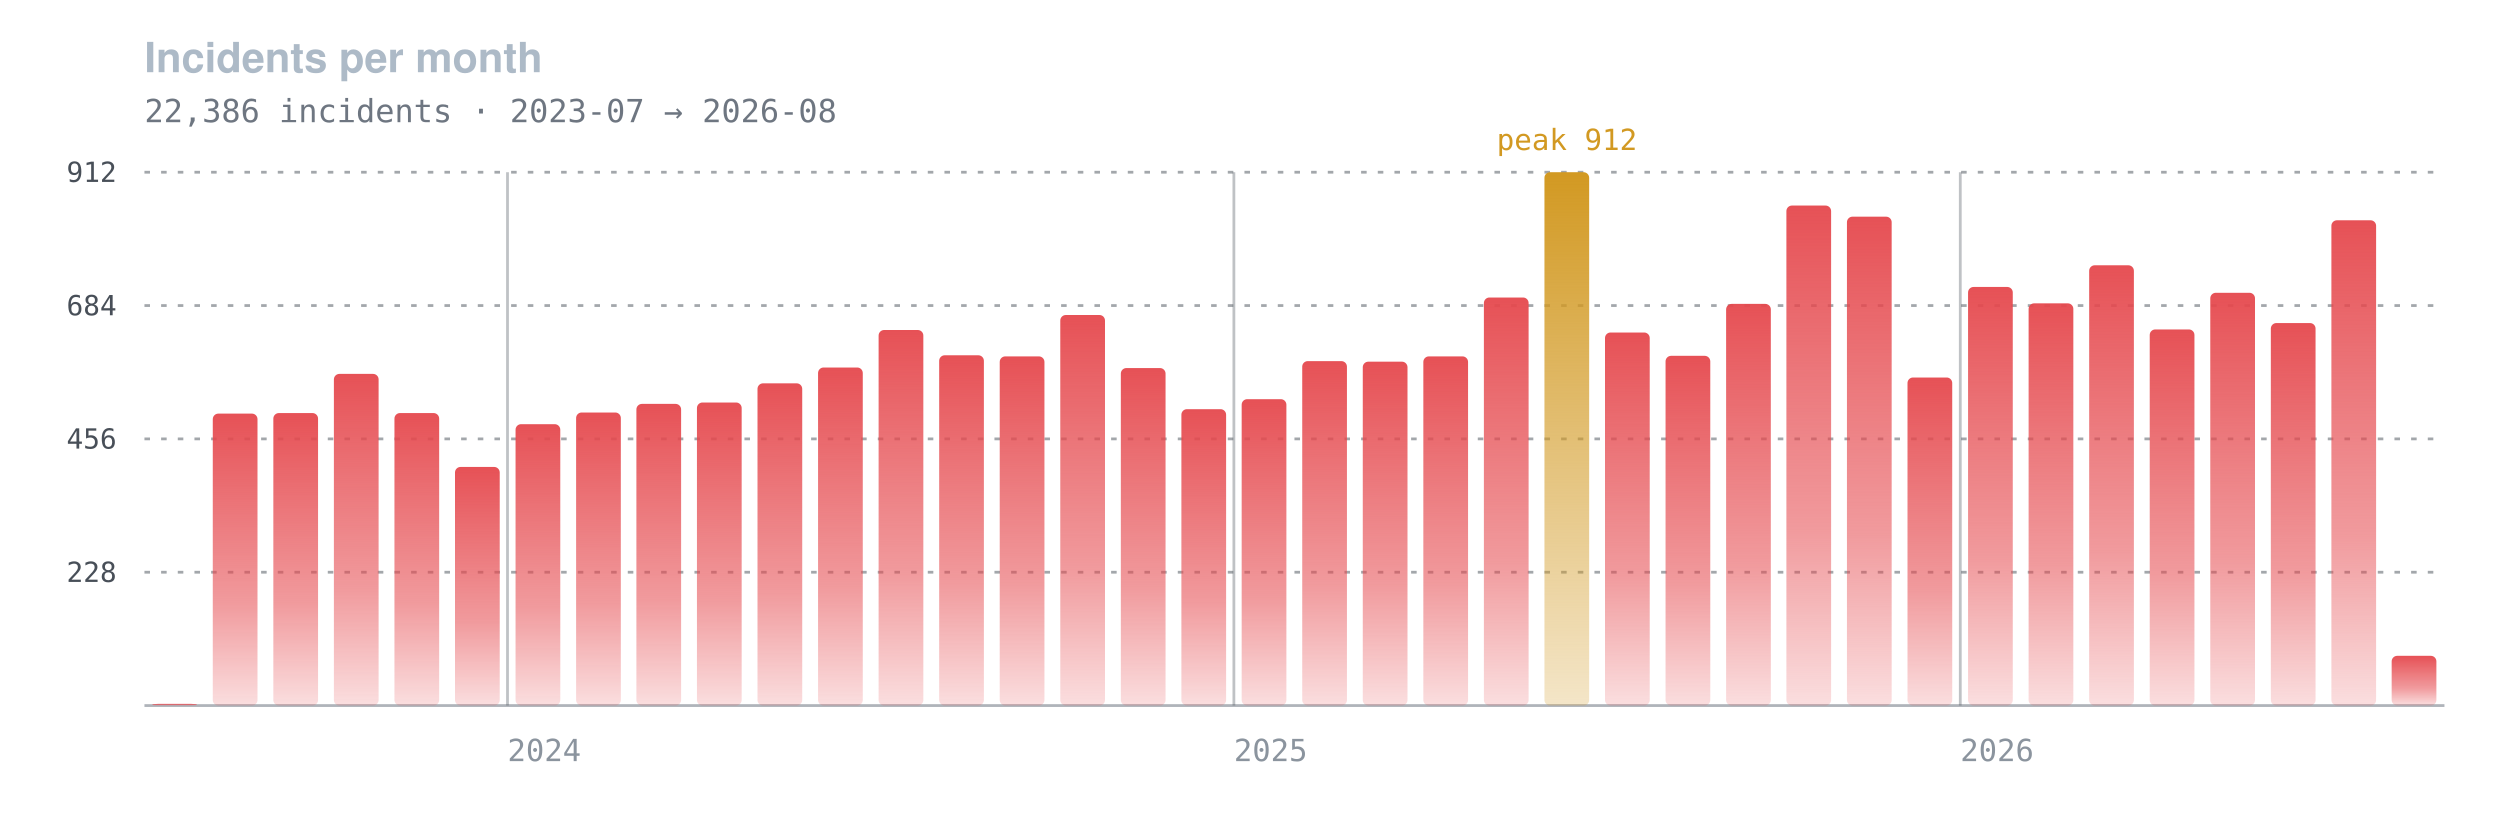
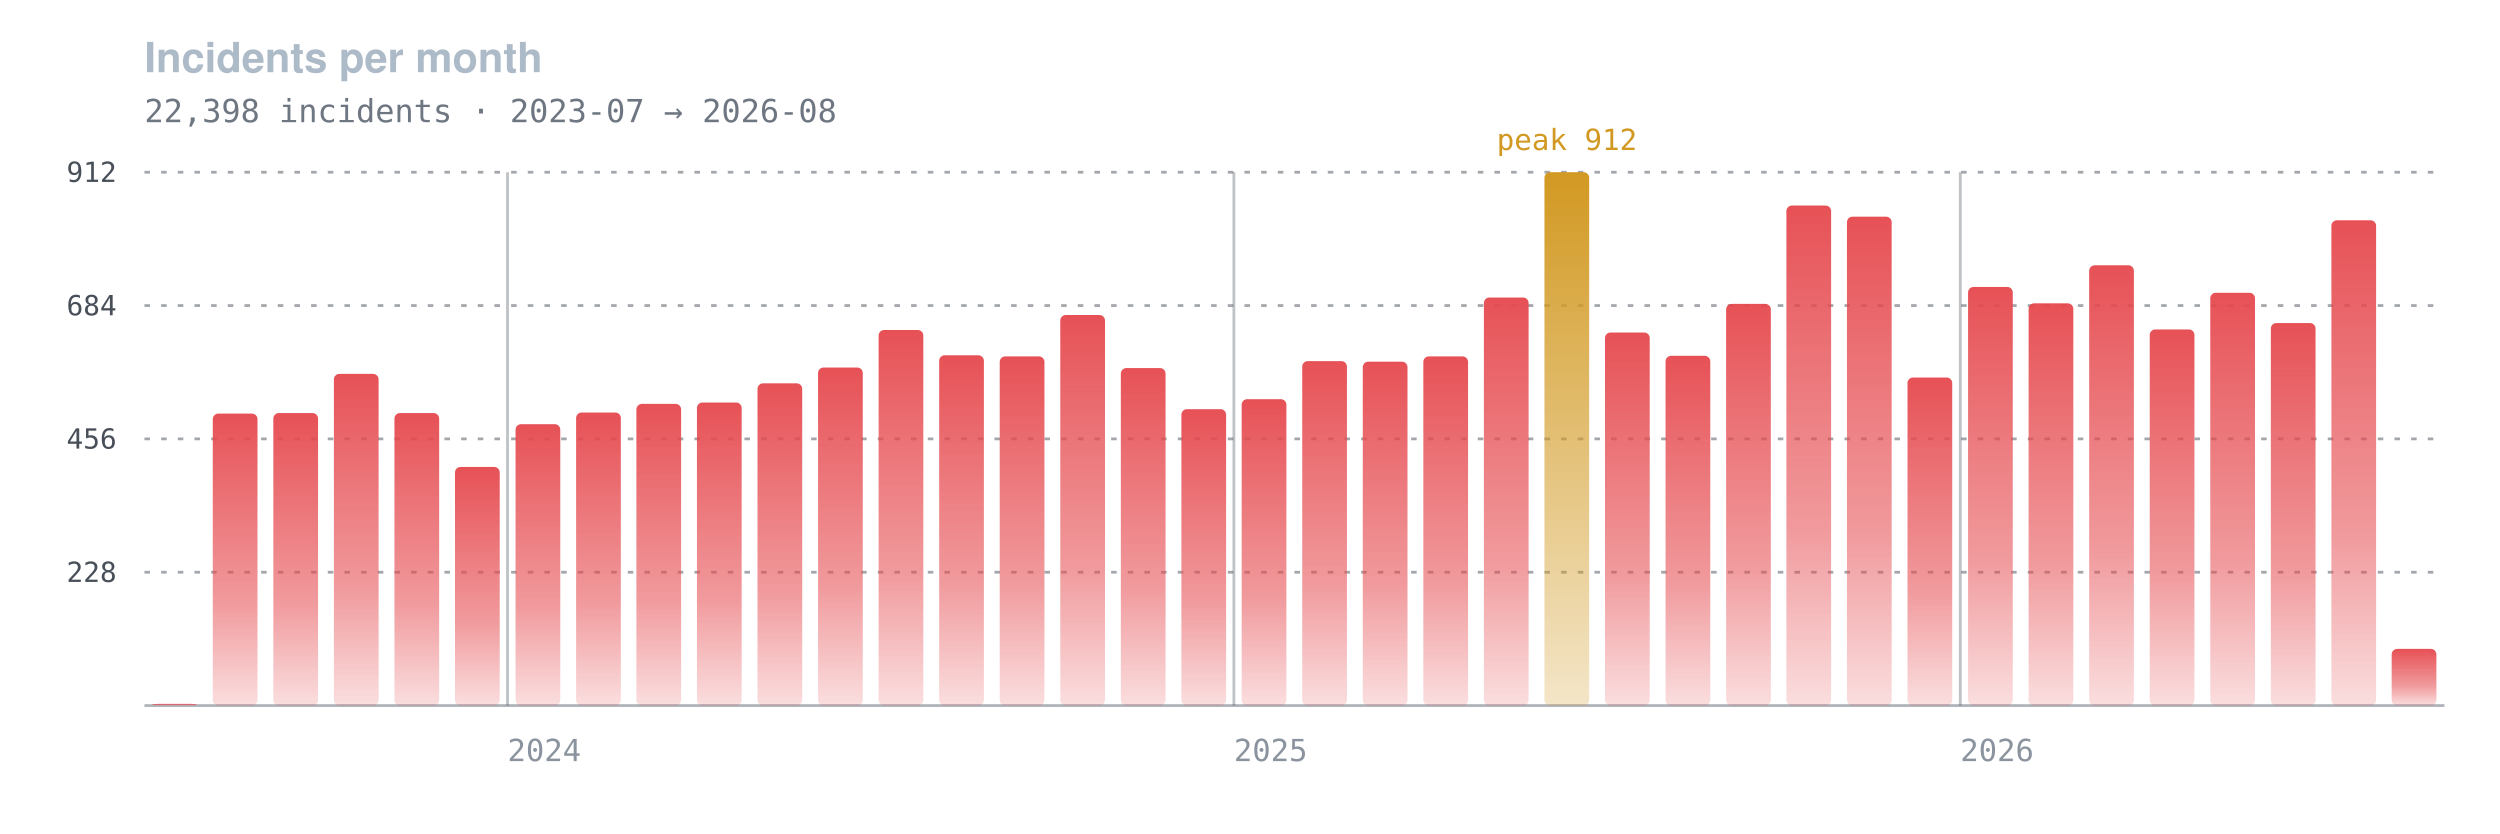
<svg xmlns="http://www.w3.org/2000/svg" viewBox="0 0 900 300" width="900" height="300" role="img">
  <defs>
    <linearGradient id="bg" x1="0" y1="0" x2="0" y2="1">
      <stop offset="0%" stop-color="#e5484d" stop-opacity="0.95" />
      <stop offset="65%" stop-color="#e5484d" stop-opacity="0.55" />
      <stop offset="100%" stop-color="#e5484d" stop-opacity="0.18" />
    </linearGradient>
    <linearGradient id="pk" x1="0" y1="0" x2="0" y2="1">
      <stop offset="0%" stop-color="#d29922" stop-opacity="1" />
      <stop offset="100%" stop-color="#d29922" stop-opacity="0.25" />
    </linearGradient>
  </defs>
  <text x="52" y="26" fill="#adbac7" font-size="15" font-family="-apple-system,BlinkMacSystemFont,Segoe UI,Helvetica,Arial,sans-serif" font-weight="600">Incidents per month</text>
-   <text x="52" y="44" fill="#6e7681" font-size="11.5" font-family="ui-monospace,SFMono-Regular,Menlo,Consolas,monospace">22,386 incidents · 2023-07 → 2026-08</text>
+   <text x="52" y="44" fill="#6e7681" font-size="11.5" font-family="ui-monospace,SFMono-Regular,Menlo,Consolas,monospace">22,398 incidents · 2023-07 → 2026-08</text>
  <line x1="52" y1="206.0" x2="880" y2="206.0" stroke="#484f58" stroke-width="1" stroke-dasharray="2 4" opacity="0.5" />
  <text x="42" y="209.5" fill="#484f58" font-size="10" font-family="ui-monospace,SFMono-Regular,Menlo,Consolas,monospace" text-anchor="end">228</text>
  <line x1="52" y1="158.0" x2="880" y2="158.0" stroke="#484f58" stroke-width="1" stroke-dasharray="2 4" opacity="0.5" />
  <text x="42" y="161.5" fill="#484f58" font-size="10" font-family="ui-monospace,SFMono-Regular,Menlo,Consolas,monospace" text-anchor="end">456</text>
  <line x1="52" y1="110.0" x2="880" y2="110.0" stroke="#484f58" stroke-width="1" stroke-dasharray="2 4" opacity="0.5" />
  <text x="42" y="113.5" fill="#484f58" font-size="10" font-family="ui-monospace,SFMono-Regular,Menlo,Consolas,monospace" text-anchor="end">684</text>
  <line x1="52" y1="62.0" x2="880" y2="62.0" stroke="#484f58" stroke-width="1" stroke-dasharray="2 4" opacity="0.5" />
  <text x="42" y="65.5" fill="#484f58" font-size="10" font-family="ui-monospace,SFMono-Regular,Menlo,Consolas,monospace" text-anchor="end">912</text>
  <line x1="52" y1="254" x2="880" y2="254" stroke="#6e7681" stroke-width="1" opacity="0.55" />
  <rect x="54.8" y="253.4" width="16.1" height="0.6" rx="2" fill="url(#bg)" />
  <rect x="76.6" y="148.9" width="16.1" height="105.1" rx="2" fill="url(#bg)" />
  <rect x="98.4" y="148.7" width="16.1" height="105.3" rx="2" fill="url(#bg)" />
  <rect x="120.2" y="134.6" width="16.1" height="119.4" rx="2" fill="url(#bg)" />
  <rect x="142.0" y="148.7" width="16.1" height="105.3" rx="2" fill="url(#bg)" />
  <rect x="163.8" y="168.1" width="16.1" height="85.9" rx="2" fill="url(#bg)" />
  <rect x="185.6" y="152.7" width="16.1" height="101.3" rx="2" fill="url(#bg)" />
  <line x1="182.7" y1="62" x2="182.7" y2="254" stroke="#484f58" stroke-width="1" opacity="0.35" />
  <text x="182.7" y="274" fill="#8b949e" font-size="11" font-family="ui-monospace,SFMono-Regular,Menlo,Consolas,monospace">2024</text>
  <rect x="207.4" y="148.5" width="16.1" height="105.5" rx="2" fill="url(#bg)" />
  <rect x="229.1" y="145.4" width="16.1" height="108.6" rx="2" fill="url(#bg)" />
  <rect x="250.9" y="144.9" width="16.1" height="109.1" rx="2" fill="url(#bg)" />
  <rect x="272.7" y="138.0" width="16.1" height="116.0" rx="2" fill="url(#bg)" />
  <rect x="294.5" y="132.3" width="16.1" height="121.7" rx="2" fill="url(#bg)" />
  <rect x="316.3" y="118.8" width="16.1" height="135.2" rx="2" fill="url(#bg)" />
  <rect x="338.1" y="127.9" width="16.1" height="126.1" rx="2" fill="url(#bg)" />
  <rect x="359.9" y="128.3" width="16.1" height="125.7" rx="2" fill="url(#bg)" />
  <rect x="381.7" y="113.4" width="16.1" height="140.6" rx="2" fill="url(#bg)" />
  <rect x="403.5" y="132.5" width="16.1" height="121.5" rx="2" fill="url(#bg)" />
  <rect x="425.3" y="147.3" width="16.1" height="106.7" rx="2" fill="url(#bg)" />
  <rect x="447.0" y="143.7" width="16.1" height="110.3" rx="2" fill="url(#bg)" />
  <line x1="444.2" y1="62" x2="444.2" y2="254" stroke="#484f58" stroke-width="1" opacity="0.35" />
  <text x="444.2" y="274" fill="#8b949e" font-size="11" font-family="ui-monospace,SFMono-Regular,Menlo,Consolas,monospace">2025</text>
  <rect x="468.8" y="130.0" width="16.1" height="124.0" rx="2" fill="url(#bg)" />
  <rect x="490.6" y="130.2" width="16.1" height="123.8" rx="2" fill="url(#bg)" />
  <rect x="512.4" y="128.3" width="16.1" height="125.7" rx="2" fill="url(#bg)" />
  <rect x="534.2" y="107.1" width="16.1" height="146.9" rx="2" fill="url(#bg)" />
  <rect x="556.0" y="62.0" width="16.1" height="192.0" rx="2" fill="url(#pk)" />
  <rect x="577.8" y="119.7" width="16.1" height="134.3" rx="2" fill="url(#bg)" />
  <rect x="599.6" y="128.1" width="16.1" height="125.9" rx="2" fill="url(#bg)" />
  <rect x="621.4" y="109.4" width="16.1" height="144.6" rx="2" fill="url(#bg)" />
  <rect x="643.1" y="74.0" width="16.1" height="180.0" rx="2" fill="url(#bg)" />
  <rect x="664.9" y="78.0" width="16.1" height="176.0" rx="2" fill="url(#bg)" />
  <rect x="686.7" y="135.9" width="16.1" height="118.1" rx="2" fill="url(#bg)" />
  <rect x="708.5" y="103.3" width="16.1" height="150.7" rx="2" fill="url(#bg)" />
  <line x1="705.7" y1="62" x2="705.7" y2="254" stroke="#484f58" stroke-width="1" opacity="0.35" />
  <text x="705.7" y="274" fill="#8b949e" font-size="11" font-family="ui-monospace,SFMono-Regular,Menlo,Consolas,monospace">2026</text>
  <rect x="730.3" y="109.2" width="16.1" height="144.8" rx="2" fill="url(#bg)" />
  <rect x="752.1" y="95.5" width="16.1" height="158.5" rx="2" fill="url(#bg)" />
  <rect x="773.9" y="118.6" width="16.1" height="135.4" rx="2" fill="url(#bg)" />
  <rect x="795.7" y="105.4" width="16.1" height="148.6" rx="2" fill="url(#bg)" />
  <rect x="817.5" y="116.3" width="16.1" height="137.7" rx="2" fill="url(#bg)" />
  <rect x="839.3" y="79.3" width="16.1" height="174.7" rx="2" fill="url(#bg)" />
-   <rect x="861.0" y="236.1" width="16.1" height="17.9" rx="2" fill="url(#bg)" />
+   <rect x="861.0" y="233.6" width="16.1" height="20.4" rx="2" fill="url(#bg)" />
  <text x="564.1" y="54.0" fill="#d29922" font-size="10.5" font-family="ui-monospace,SFMono-Regular,Menlo,Consolas,monospace" text-anchor="middle">peak 912</text>
</svg>
